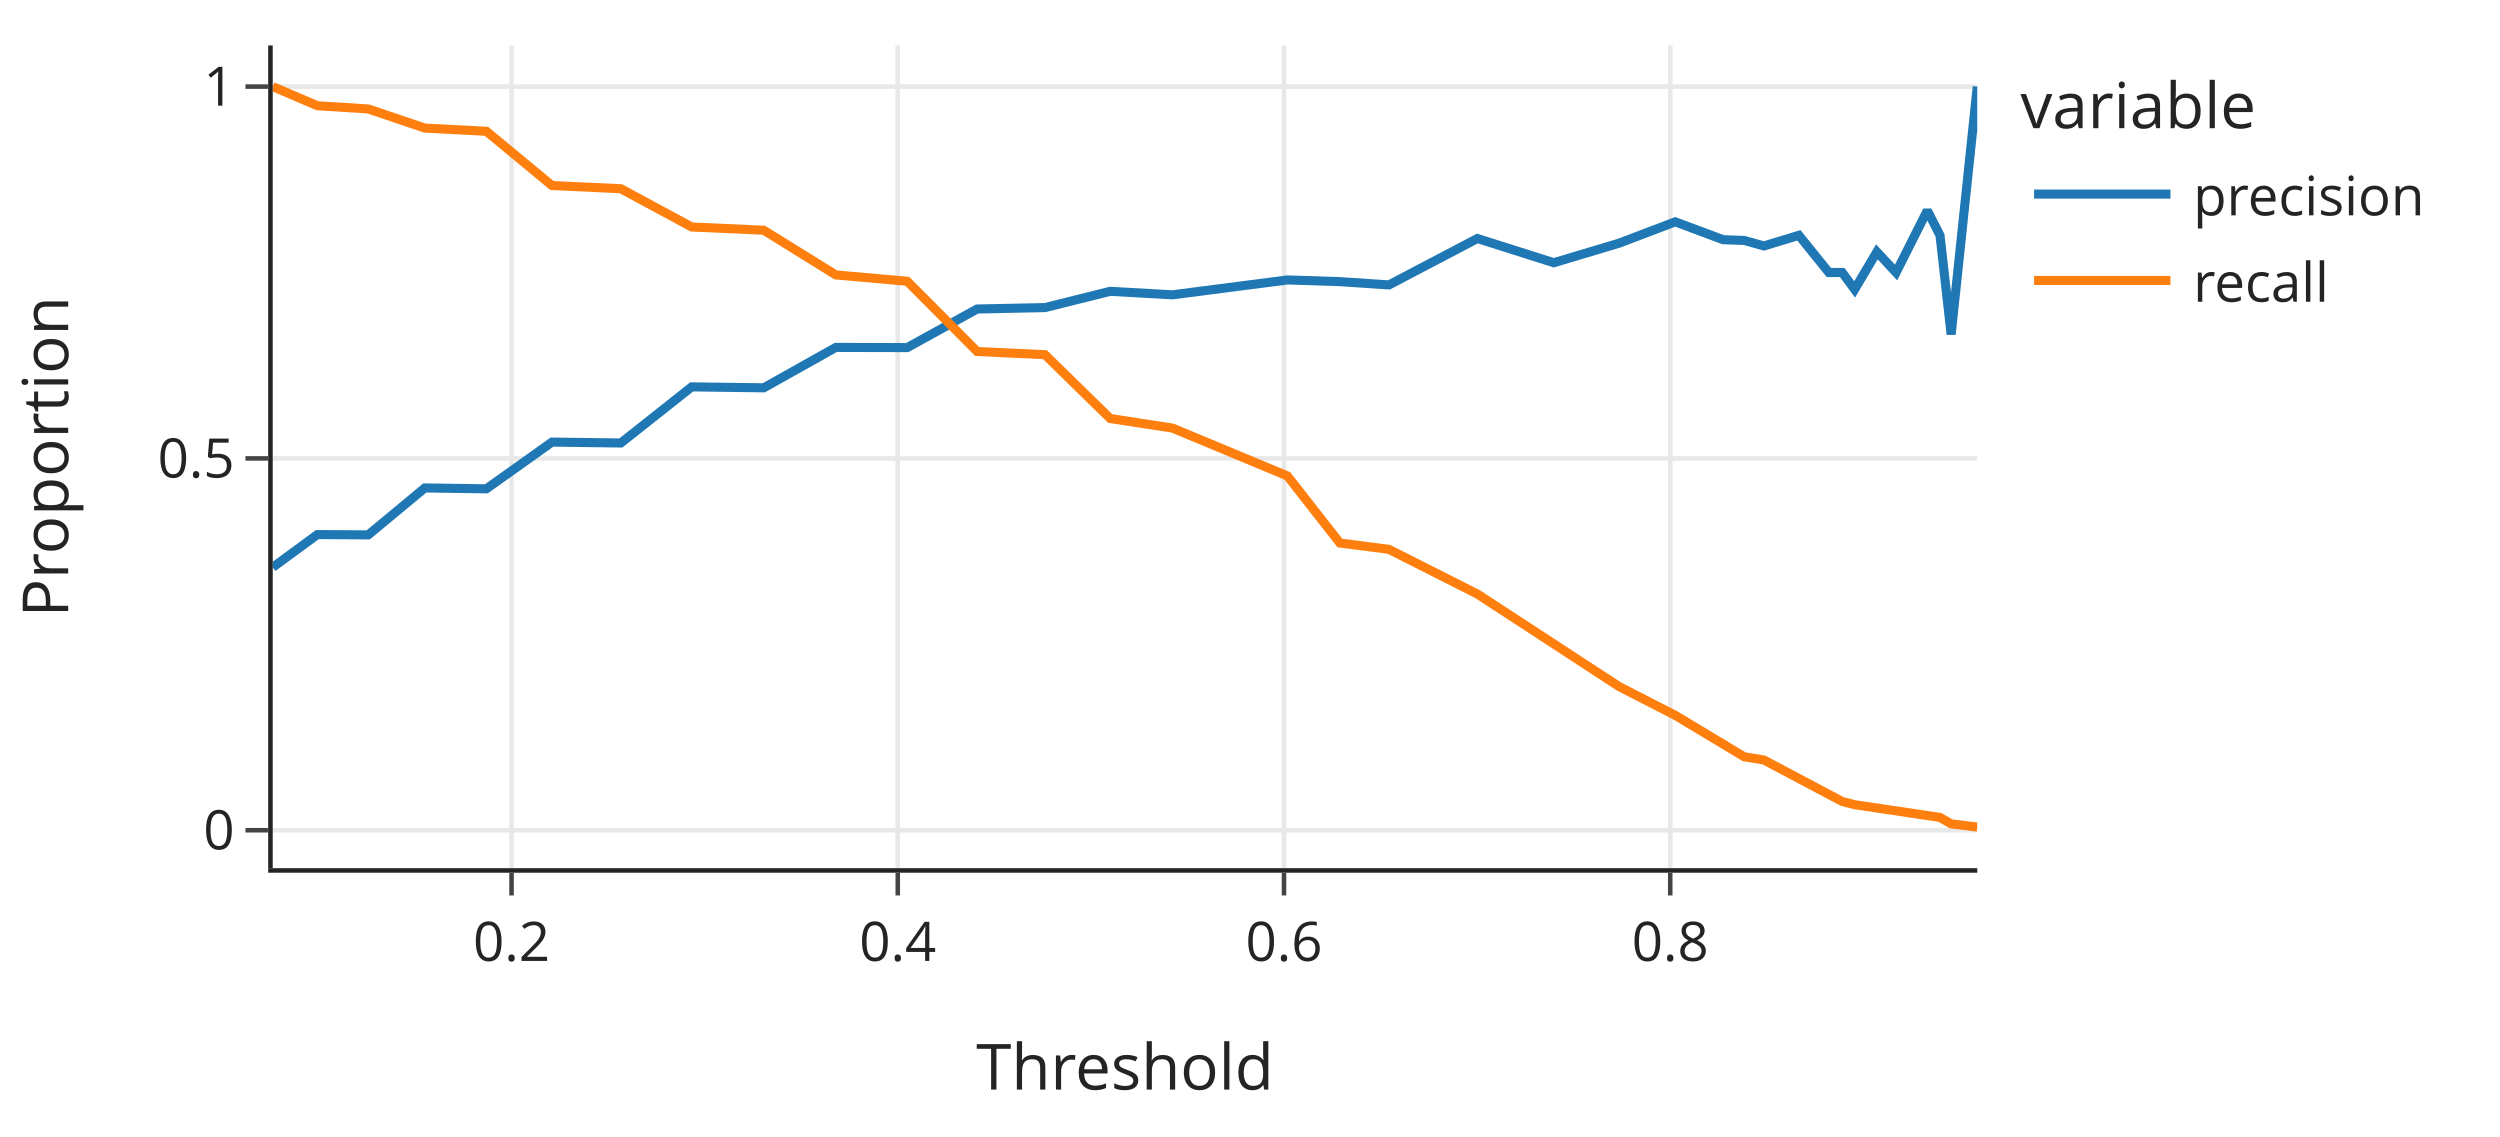
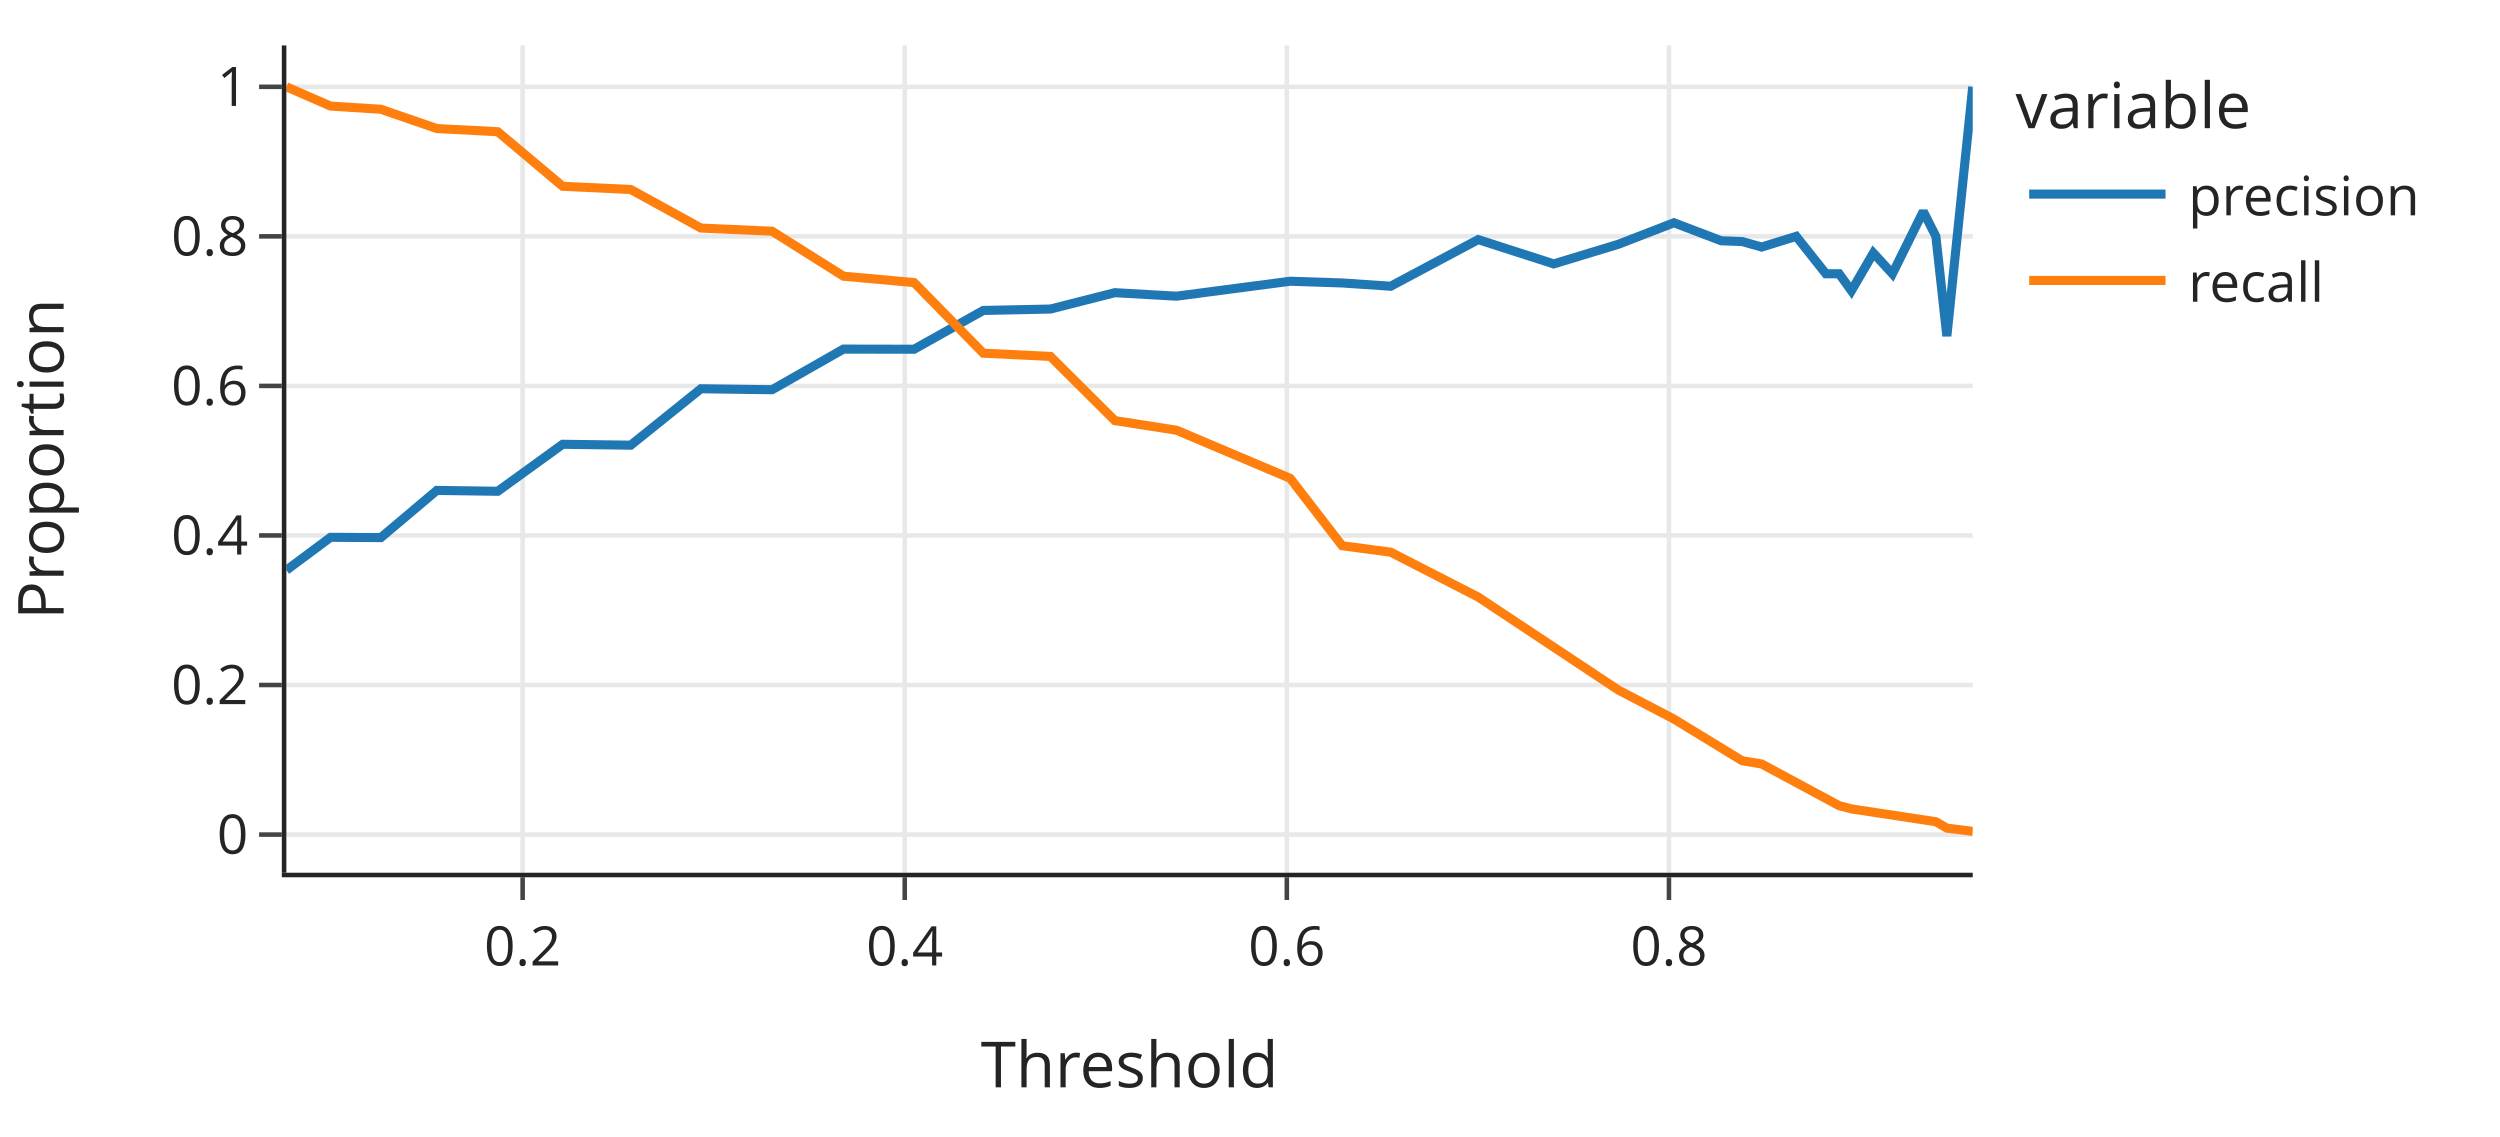
<svg xmlns="http://www.w3.org/2000/svg" class="main-svg" width="550" height="250" style="" viewBox="0 0 550 250">
  <rect x="0" y="0" width="550" height="250" style="fill: rgb(255, 255, 255); fill-opacity: 1;" />
-   <defs id="defs-282d09">
+   <defs id="defs-bda8f5">
    <g class="clips">
-       <clipPath id="clip282d09xyplot" class="plotclip">
-         <rect width="375" height="181" />
+       <clipPath id="clipbda8f5xyplot" class="plotclip">
+         <rect width="371" height="182" />
      </clipPath>
-       <clipPath class="axesclip" id="clip282d09x">
-         <rect x="60" y="0" width="375" height="250" />
+       <clipPath class="axesclip" id="clipbda8f5x">
+         <rect x="63" y="0" width="371" height="250" />
      </clipPath>
-       <clipPath class="axesclip" id="clip282d09y">
-         <rect x="0" y="10" width="550" height="181" />
+       <clipPath class="axesclip" id="clipbda8f5y">
+         <rect x="0" y="10" width="550" height="182" />
      </clipPath>
-       <clipPath class="axesclip" id="clip282d09xy">
-         <rect x="60" y="10" width="375" height="181" />
+       <clipPath class="axesclip" id="clipbda8f5xy">
+         <rect x="63" y="10" width="371" height="182" />
      </clipPath>
    </g>
    <g class="gradients" />
    <g class="patterns" />
  </defs>
  <g class="bglayer" />
  <g class="layer-below">
    <g class="imagelayer" />
    <g class="shapelayer" />
  </g>
  <g class="cartesianlayer">
    <g class="subplot xy">
      <g class="layer-subplot">
        <g class="shapelayer" />
        <g class="imagelayer" />
      </g>
+       <g class="minor-gridlayer">
+         <g class="x" />
+         <g class="y" />
+       </g>
      <g class="gridlayer">
        <g class="x">
-           <path class="xgrid crisp" transform="translate(112.54,0)" d="M0,10v181" style="stroke: rgb(232, 232, 232); stroke-opacity: 1; stroke-width: 1px;" />
-           <path class="xgrid crisp" transform="translate(197.51,0)" d="M0,10v181" style="stroke: rgb(232, 232, 232); stroke-opacity: 1; stroke-width: 1px;" />
-           <path class="xgrid crisp" transform="translate(282.48,0)" d="M0,10v181" style="stroke: rgb(232, 232, 232); stroke-opacity: 1; stroke-width: 1px;" />
-           <path class="xgrid crisp" transform="translate(367.45,0)" d="M0,10v181" style="stroke: rgb(232, 232, 232); stroke-opacity: 1; stroke-width: 1px;" />
+           <path class="xgrid crisp" transform="translate(114.98,0)" d="M0,10v182" style="stroke: rgb(232, 232, 232); stroke-opacity: 1; stroke-width: 1px;" />
+           <path class="xgrid crisp" transform="translate(199.04,0)" d="M0,10v182" style="stroke: rgb(232, 232, 232); stroke-opacity: 1; stroke-width: 1px;" />
+           <path class="xgrid crisp" transform="translate(283.1,0)" d="M0,10v182" style="stroke: rgb(232, 232, 232); stroke-opacity: 1; stroke-width: 1px;" />
+           <path class="xgrid crisp" transform="translate(367.17,0)" d="M0,10v182" style="stroke: rgb(232, 232, 232); stroke-opacity: 1; stroke-width: 1px;" />
        </g>
        <g class="y">
-           <path class="ygrid crisp" transform="translate(0,182.65)" d="M60,0h375" style="stroke: rgb(232, 232, 232); stroke-opacity: 1; stroke-width: 1px;" />
-           <path class="ygrid crisp" transform="translate(0,100.85)" d="M60,0h375" style="stroke: rgb(232, 232, 232); stroke-opacity: 1; stroke-width: 1px;" />
-           <path class="ygrid crisp" transform="translate(0,19.05)" d="M60,0h375" style="stroke: rgb(232, 232, 232); stroke-opacity: 1; stroke-width: 1px;" />
+           <path class="ygrid crisp" transform="translate(0,183.61)" d="M63,0h371" style="stroke: rgb(232, 232, 232); stroke-opacity: 1; stroke-width: 1px;" />
+           <path class="ygrid crisp" transform="translate(0,150.7)" d="M63,0h371" style="stroke: rgb(232, 232, 232); stroke-opacity: 1; stroke-width: 1px;" />
+           <path class="ygrid crisp" transform="translate(0,117.8)" d="M63,0h371" style="stroke: rgb(232, 232, 232); stroke-opacity: 1; stroke-width: 1px;" />
+           <path class="ygrid crisp" transform="translate(0,84.9)" d="M63,0h371" style="stroke: rgb(232, 232, 232); stroke-opacity: 1; stroke-width: 1px;" />
+           <path class="ygrid crisp" transform="translate(0,52)" d="M63,0h371" style="stroke: rgb(232, 232, 232); stroke-opacity: 1; stroke-width: 1px;" />
+           <path class="ygrid crisp" transform="translate(0,19.1)" d="M63,0h371" style="stroke: rgb(232, 232, 232); stroke-opacity: 1; stroke-width: 1px;" />
        </g>
      </g>
      <g class="zerolinelayer" />
      <path class="xlines-below" />
      <path class="ylines-below" />
      <g class="overlines-below" />
      <g class="xaxislayer-below" />
      <g class="yaxislayer-below" />
      <g class="overaxes-below" />
-       <g class="plot" transform="translate(60,10)" clip-path="url(#clip282d09xyplot)">
+       <g class="plot" transform="translate(63,10)" clip-path="url(#clipbda8f5xyplot)">
        <g class="scatterlayer mlayer">
-           <g class="trace scatter traceb99ff3" style="stroke-miterlimit: 2; opacity: 1;">
+           <g class="trace scatter tracec30c42" style="stroke-miterlimit: 2; opacity: 1;">
            <g class="fills" />
            <g class="errorbars" />
            <g class="lines">
-               <path class="js-line" d="M0,114.81L9.82,107.61L21.01,107.67L33.46,97.35L47,97.54L61.44,87.26L76.58,87.46L92.18,75.11L108.02,75.32L123.88,66.43L139.59,66.47L154.97,57.98L169.89,57.67L184.24,54.09L197.94,54.86L223.23,51.59L234.77,51.96L245.57,52.68L265.03,42.47L281.83,47.8L296.23,43.49L308.55,38.8L319.07,42.73L323.74,42.9L328.06,44.11L335.75,41.77L342.35,49.95L345.29,49.95L348.02,53.67L352.91,45.41L357.14,49.95L364.01,36.32L366.8,41.77L369.25,63.58L375,9.05" style="vector-effect: non-scaling-stroke; fill: none; stroke: rgb(31, 119, 180); stroke-opacity: 1; stroke-width: 2px; opacity: 1;" />
+               <path class="js-line" d="M0,115.44L9.72,108.21L20.79,108.27L33.1,97.89L46.5,98.08L60.79,87.74L75.76,87.94L91.2,75.53L106.86,75.74L122.56,66.8L138.1,66.83L153.32,58.3L168.08,57.99L182.27,54.39L195.83,55.16L220.85,51.87L232.27,52.25L242.95,52.97L262.21,42.71L278.82,48.06L293.07,43.73L305.26,39.01L315.67,42.97L320.29,43.14L324.56,44.35L332.17,42L338.7,50.23L341.61,50.23L344.31,53.97L349.14,45.66L353.33,50.23L360.12,36.52L362.89,42L365.31,63.94L371,9.1" style="vector-effect: none; fill: none; stroke: rgb(31, 119, 180); stroke-opacity: 1; stroke-width: 2px; opacity: 1;" />
            </g>
            <g class="points" />
            <g class="text" />
          </g>
-           <g class="trace scatter trace53cd88" style="stroke-miterlimit: 2; opacity: 1;">
+           <g class="trace scatter trace2e8a66" style="stroke-miterlimit: 2; opacity: 1;">
            <g class="fills" />
            <g class="errorbars" />
            <g class="lines">
-               <path class="js-line" d="M0,9.05L9.82,13.26L21.01,13.97L33.46,18.18L47,18.88L61.44,30.82L76.58,31.52L92.18,39.94L108.02,40.65L123.88,50.48L139.59,51.88L154.97,67.33L169.89,68.03L184.24,82.07L197.94,84.18L223.23,94.71L234.77,109.46L245.57,110.86L265.03,120.69L296.23,141.06L308.55,147.37L323.74,156.5L328.06,157.2L345.29,166.33L348.02,167.03L366.8,169.84L369.25,171.25L375,171.95" style="vector-effect: non-scaling-stroke; fill: none; stroke: rgb(255, 127, 14); stroke-opacity: 1; stroke-width: 2px; opacity: 1;" />
+               <path class="js-line" d="M0,9.1L9.72,13.34L20.79,14.04L33.1,18.28L46.5,18.98L60.79,30.99L75.76,31.69L91.2,40.17L106.86,40.87L122.56,50.76L138.1,52.17L153.32,67.7L168.08,68.41L182.27,82.53L195.83,84.65L220.85,95.24L232.27,110.06L242.95,111.48L262.21,121.36L293.07,141.83L305.26,148.19L320.29,157.37L324.56,158.07L341.61,167.25L344.31,167.96L362.89,170.78L365.31,172.19L371,172.9" style="vector-effect: none; fill: none; stroke: rgb(255, 127, 14); stroke-opacity: 1; stroke-width: 2px; opacity: 1;" />
            </g>
            <g class="points" />
            <g class="text" />
          </g>
        </g>
      </g>
      <g class="overplot" />
-       <path class="xlines-above crisp" d="M59,191.5H435" style="fill: none; stroke-width: 1px; stroke: rgb(36, 36, 36); stroke-opacity: 1;" />
-       <path class="ylines-above crisp" d="M59.5,10V191" style="fill: none; stroke-width: 1px; stroke: rgb(36, 36, 36); stroke-opacity: 1;" />
+       <path class="xlines-above crisp" d="M62,192.5H434" style="fill: none; stroke-width: 1px; stroke: rgb(36, 36, 36); stroke-opacity: 1;" />
+       <path class="ylines-above crisp" d="M62.5,10V192" style="fill: none; stroke-width: 1px; stroke: rgb(36, 36, 36); stroke-opacity: 1;" />
      <g class="overlines-above" />
      <g class="xaxislayer-above">
-         <path class="xtick ticks crisp" d="M0,192v5" transform="translate(112.54,0)" style="stroke: rgb(68, 68, 68); stroke-opacity: 1; stroke-width: 1px;" />
-         <path class="xtick ticks crisp" d="M0,192v5" transform="translate(197.51,0)" style="stroke: rgb(68, 68, 68); stroke-opacity: 1; stroke-width: 1px;" />
-         <path class="xtick ticks crisp" d="M0,192v5" transform="translate(282.48,0)" style="stroke: rgb(68, 68, 68); stroke-opacity: 1; stroke-width: 1px;" />
-         <path class="xtick ticks crisp" d="M0,192v5" transform="translate(367.45,0)" style="stroke: rgb(68, 68, 68); stroke-opacity: 1; stroke-width: 1px;" />
+         <path class="xtick ticks crisp" d="M0,193v5" transform="translate(114.98,0)" style="stroke: rgb(68, 68, 68); stroke-opacity: 1; stroke-width: 1px;" />
+         <path class="xtick ticks crisp" d="M0,193v5" transform="translate(199.04,0)" style="stroke: rgb(68, 68, 68); stroke-opacity: 1; stroke-width: 1px;" />
+         <path class="xtick ticks crisp" d="M0,193v5" transform="translate(283.1,0)" style="stroke: rgb(68, 68, 68); stroke-opacity: 1; stroke-width: 1px;" />
+         <path class="xtick ticks crisp" d="M0,193v5" transform="translate(367.17,0)" style="stroke: rgb(68, 68, 68); stroke-opacity: 1; stroke-width: 1px;" />
        <g class="xtick">
-           <text text-anchor="middle" x="0" y="211.4" transform="translate(112.54,0)" style="font-family: 'Open Sans', verdana, arial, sans-serif; font-size: 12px; fill: rgb(36, 36, 36); fill-opacity: 1; white-space: pre; opacity: 1;">0.2</text>
+           <text text-anchor="middle" x="0" y="212.4" transform="translate(114.98,0)" style="font-family: 'Open Sans', verdana, arial, sans-serif; font-size: 12px; fill: rgb(36, 36, 36); fill-opacity: 1; white-space: pre; opacity: 1;">0.2</text>
        </g>
        <g class="xtick">
-           <text text-anchor="middle" x="0" y="211.4" style="font-family: 'Open Sans', verdana, arial, sans-serif; font-size: 12px; fill: rgb(36, 36, 36); fill-opacity: 1; white-space: pre; opacity: 1;" transform="translate(197.51,0)">0.4</text>
+           <text text-anchor="middle" x="0" y="212.4" style="font-family: 'Open Sans', verdana, arial, sans-serif; font-size: 12px; fill: rgb(36, 36, 36); fill-opacity: 1; white-space: pre; opacity: 1;" transform="translate(199.04,0)">0.4</text>
        </g>
        <g class="xtick">
-           <text text-anchor="middle" x="0" y="211.4" style="font-family: 'Open Sans', verdana, arial, sans-serif; font-size: 12px; fill: rgb(36, 36, 36); fill-opacity: 1; white-space: pre; opacity: 1;" transform="translate(282.48,0)">0.6</text>
+           <text text-anchor="middle" x="0" y="212.4" style="font-family: 'Open Sans', verdana, arial, sans-serif; font-size: 12px; fill: rgb(36, 36, 36); fill-opacity: 1; white-space: pre; opacity: 1;" transform="translate(283.1,0)">0.6</text>
        </g>
        <g class="xtick">
-           <text text-anchor="middle" x="0" y="211.4" style="font-family: 'Open Sans', verdana, arial, sans-serif; font-size: 12px; fill: rgb(36, 36, 36); fill-opacity: 1; white-space: pre; opacity: 1;" transform="translate(367.45,0)">0.8</text>
+           <text text-anchor="middle" x="0" y="212.4" style="font-family: 'Open Sans', verdana, arial, sans-serif; font-size: 12px; fill: rgb(36, 36, 36); fill-opacity: 1; white-space: pre; opacity: 1;" transform="translate(367.17,0)">0.8</text>
        </g>
      </g>
      <g class="yaxislayer-above">
-         <path class="ytick ticks crisp" d="M59,0h-5" transform="translate(0,182.65)" style="stroke: rgb(68, 68, 68); stroke-opacity: 1; stroke-width: 1px;" />
-         <path class="ytick ticks crisp" d="M59,0h-5" transform="translate(0,100.85)" style="stroke: rgb(68, 68, 68); stroke-opacity: 1; stroke-width: 1px;" />
-         <path class="ytick ticks crisp" d="M59,0h-5" transform="translate(0,19.05)" style="stroke: rgb(68, 68, 68); stroke-opacity: 1; stroke-width: 1px;" />
+         <path class="ytick ticks crisp" d="M62,0h-5" transform="translate(0,183.61)" style="stroke: rgb(68, 68, 68); stroke-opacity: 1; stroke-width: 1px;" />
+         <path class="ytick ticks crisp" d="M62,0h-5" transform="translate(0,150.7)" style="stroke: rgb(68, 68, 68); stroke-opacity: 1; stroke-width: 1px;" />
+         <path class="ytick ticks crisp" d="M62,0h-5" transform="translate(0,117.8)" style="stroke: rgb(68, 68, 68); stroke-opacity: 1; stroke-width: 1px;" />
+         <path class="ytick ticks crisp" d="M62,0h-5" transform="translate(0,84.9)" style="stroke: rgb(68, 68, 68); stroke-opacity: 1; stroke-width: 1px;" />
+         <path class="ytick ticks crisp" d="M62,0h-5" transform="translate(0,52)" style="stroke: rgb(68, 68, 68); stroke-opacity: 1; stroke-width: 1px;" />
+         <path class="ytick ticks crisp" d="M62,0h-5" transform="translate(0,19.1)" style="stroke: rgb(68, 68, 68); stroke-opacity: 1; stroke-width: 1px;" />
        <g class="ytick">
-           <text text-anchor="end" x="51.6" y="4.2" transform="translate(0,182.65)" style="font-family: 'Open Sans', verdana, arial, sans-serif; font-size: 12px; fill: rgb(36, 36, 36); fill-opacity: 1; white-space: pre; opacity: 1;">0</text>
+           <text text-anchor="end" x="54.6" y="4.2" transform="translate(0,183.61)" style="font-family: 'Open Sans', verdana, arial, sans-serif; font-size: 12px; fill: rgb(36, 36, 36); fill-opacity: 1; white-space: pre; opacity: 1;">0</text>
        </g>
        <g class="ytick">
-           <text text-anchor="end" x="51.6" y="4.2" style="font-family: 'Open Sans', verdana, arial, sans-serif; font-size: 12px; fill: rgb(36, 36, 36); fill-opacity: 1; white-space: pre; opacity: 1;" transform="translate(0,100.85)">0.5</text>
+           <text text-anchor="end" x="54.6" y="4.2" style="font-family: 'Open Sans', verdana, arial, sans-serif; font-size: 12px; fill: rgb(36, 36, 36); fill-opacity: 1; white-space: pre; opacity: 1;" transform="translate(0,150.7)">0.2</text>
        </g>
        <g class="ytick">
-           <text text-anchor="end" x="51.6" y="4.2" style="font-family: 'Open Sans', verdana, arial, sans-serif; font-size: 12px; fill: rgb(36, 36, 36); fill-opacity: 1; white-space: pre; opacity: 1;" transform="translate(0,19.05)">1</text>
+           <text text-anchor="end" x="54.6" y="4.2" style="font-family: 'Open Sans', verdana, arial, sans-serif; font-size: 12px; fill: rgb(36, 36, 36); fill-opacity: 1; white-space: pre; opacity: 1;" transform="translate(0,117.8)">0.4</text>
+         </g>
+         <g class="ytick">
+           <text text-anchor="end" x="54.6" y="4.2" style="font-family: 'Open Sans', verdana, arial, sans-serif; font-size: 12px; fill: rgb(36, 36, 36); fill-opacity: 1; white-space: pre; opacity: 1;" transform="translate(0,84.9)">0.6</text>
+         </g>
+         <g class="ytick">
+           <text text-anchor="end" x="54.6" y="4.2" style="font-family: 'Open Sans', verdana, arial, sans-serif; font-size: 12px; fill: rgb(36, 36, 36); fill-opacity: 1; white-space: pre; opacity: 1;" transform="translate(0,52)">0.8</text>
+         </g>
+         <g class="ytick">
+           <text text-anchor="end" x="54.6" y="4.2" style="font-family: 'Open Sans', verdana, arial, sans-serif; font-size: 12px; fill: rgb(36, 36, 36); fill-opacity: 1; white-space: pre; opacity: 1;" transform="translate(0,19.1)">1</text>
        </g>
      </g>
      <g class="overaxes-above" />
    </g>
  </g>
  <g class="polarlayer" />
  <g class="smithlayer" />
  <g class="ternarylayer" />
  <g class="geolayer" />
  <g class="funnelarealayer" />
  <g class="pielayer" />
  <g class="iciclelayer" />
  <g class="treemaplayer" />
  <g class="sunburstlayer" />
  <g class="glimages" />
-   <defs id="topdefs-282d09">
+   <defs id="topdefs-bda8f5">
    <g class="clips" />
-     <clipPath id="legend282d09">
-       <rect width="97" height="67" x="0" y="0" />
+     <clipPath id="legendbda8f5">
+       <rect width="99" height="67" x="0" y="0" />
    </clipPath>
  </defs>
  <g class="layer-above">
    <g class="imagelayer" />
    <g class="shapelayer" />
  </g>
  <g class="infolayer">
-     <g class="legend" pointer-events="all" transform="translate(442.5,10)">
-       <rect class="bg" shape-rendering="crispEdges" style="stroke: rgb(68, 68, 68); stroke-opacity: 1; fill: rgb(255, 255, 255); fill-opacity: 1; stroke-width: 0px;" width="97" height="67" x="0" y="0" />
-       <g class="scrollbox" transform="" clip-path="url(#legend282d09)">
+     <g class="legend" pointer-events="all" transform="translate(441.42,10)">
+       <rect class="bg" shape-rendering="crispEdges" width="99" height="67" x="0" y="0" style="stroke: rgb(68, 68, 68); stroke-opacity: 1; fill: rgb(255, 255, 255); fill-opacity: 1; stroke-width: 0px;" />
+       <g class="scrollbox" transform="" clip-path="url(#legendbda8f5)">
        <text class="legendtitletext" text-anchor="start" x="2" y="18.2" style="font-family: 'Open Sans', verdana, arial, sans-serif; font-size: 14px; fill: rgb(36, 36, 36); fill-opacity: 1; white-space: pre;">variable</text>
        <g class="groups" transform="">
          <g class="traces" transform="translate(0,32.7)" style="opacity: 1;">
            <text class="legendtext" text-anchor="start" x="40" y="4.68" style="font-family: 'Open Sans', verdana, arial, sans-serif; font-size: 12px; fill: rgb(36, 36, 36); fill-opacity: 1; white-space: pre;">precision</text>
            <g class="layers" style="opacity: 1;">
              <g class="legendfill" />
              <g class="legendlines">
                <path class="js-line" d="M5,0h30" style="fill: none; stroke: rgb(31, 119, 180); stroke-opacity: 1; stroke-width: 2px;" />
              </g>
              <g class="legendsymbols">
                <g class="legendpoints" />
              </g>
            </g>
-             <rect class="legendtoggle" x="0" y="-9.5" width="91.109" height="19" style="fill: rgb(0, 0, 0); fill-opacity: 0;" />
+             <rect class="legendtoggle" x="0" y="-9.5" width="93.719" height="19" style="fill: rgb(0, 0, 0); fill-opacity: 0;" />
          </g>
        </g>
        <g class="groups" transform="">
          <g class="traces" transform="translate(0,51.7)" style="opacity: 1;">
            <text class="legendtext" text-anchor="start" x="40" y="4.68" style="font-family: 'Open Sans', verdana, arial, sans-serif; font-size: 12px; fill: rgb(36, 36, 36); fill-opacity: 1; white-space: pre;">recall</text>
            <g class="layers" style="opacity: 1;">
              <g class="legendfill" />
              <g class="legendlines">
                <path class="js-line" d="M5,0h30" style="fill: none; stroke: rgb(255, 127, 14); stroke-opacity: 1; stroke-width: 2px;" />
              </g>
              <g class="legendsymbols">
                <g class="legendpoints" />
              </g>
            </g>
-             <rect class="legendtoggle" x="0" y="-9.5" width="91.109" height="19" style="fill: rgb(0, 0, 0); fill-opacity: 0;" />
+             <rect class="legendtoggle" x="0" y="-9.5" width="93.719" height="19" style="fill: rgb(0, 0, 0); fill-opacity: 0;" />
          </g>
        </g>
      </g>
-       <rect class="scrollbar" rx="20" ry="3" width="0" height="0" style="fill: rgb(128, 139, 164); fill-opacity: 1;" x="0" y="0" />
+       <rect class="scrollbar" rx="20" ry="3" width="0" height="0" x="0" y="0" style="fill: rgb(128, 139, 164); fill-opacity: 1;" />
    </g>
    <g class="g-gtitle" />
    <g class="g-xtitle">
-       <text class="xtitle" x="247.5" y="239.706" text-anchor="middle" style="font-family: 'Open Sans', verdana, arial, sans-serif; font-size: 14px; fill: rgb(36, 36, 36); opacity: 1; font-weight: normal; white-space: pre;">Threshold</text>
+       <text class="xtitle" x="248.5" y="239.206" text-anchor="middle" style="font-family: 'Open Sans', verdana, arial, sans-serif; font-size: 14px; fill: rgb(36, 36, 36); opacity: 1; font-weight: normal; white-space: pre;">Threshold</text>
    </g>
-     <g class="g-ytitle" transform="translate(5.12793,0)">
-       <text class="ytitle" transform="rotate(-90,9.871875,100.5)" x="9.872" y="100.5" text-anchor="middle" style="font-family: 'Open Sans', verdana, arial, sans-serif; font-size: 14px; fill: rgb(36, 36, 36); opacity: 1; font-weight: normal; white-space: pre;">Proportion</text>
+     <g class="g-ytitle" transform="translate(3.331055,0)">
+       <text class="ytitle" transform="rotate(-90,10.66875,101)" x="10.669" y="101" text-anchor="middle" style="font-family: 'Open Sans', verdana, arial, sans-serif; font-size: 14px; fill: rgb(36, 36, 36); opacity: 1; font-weight: normal; white-space: pre;">Proportion</text>
    </g>
  </g>
</svg>
